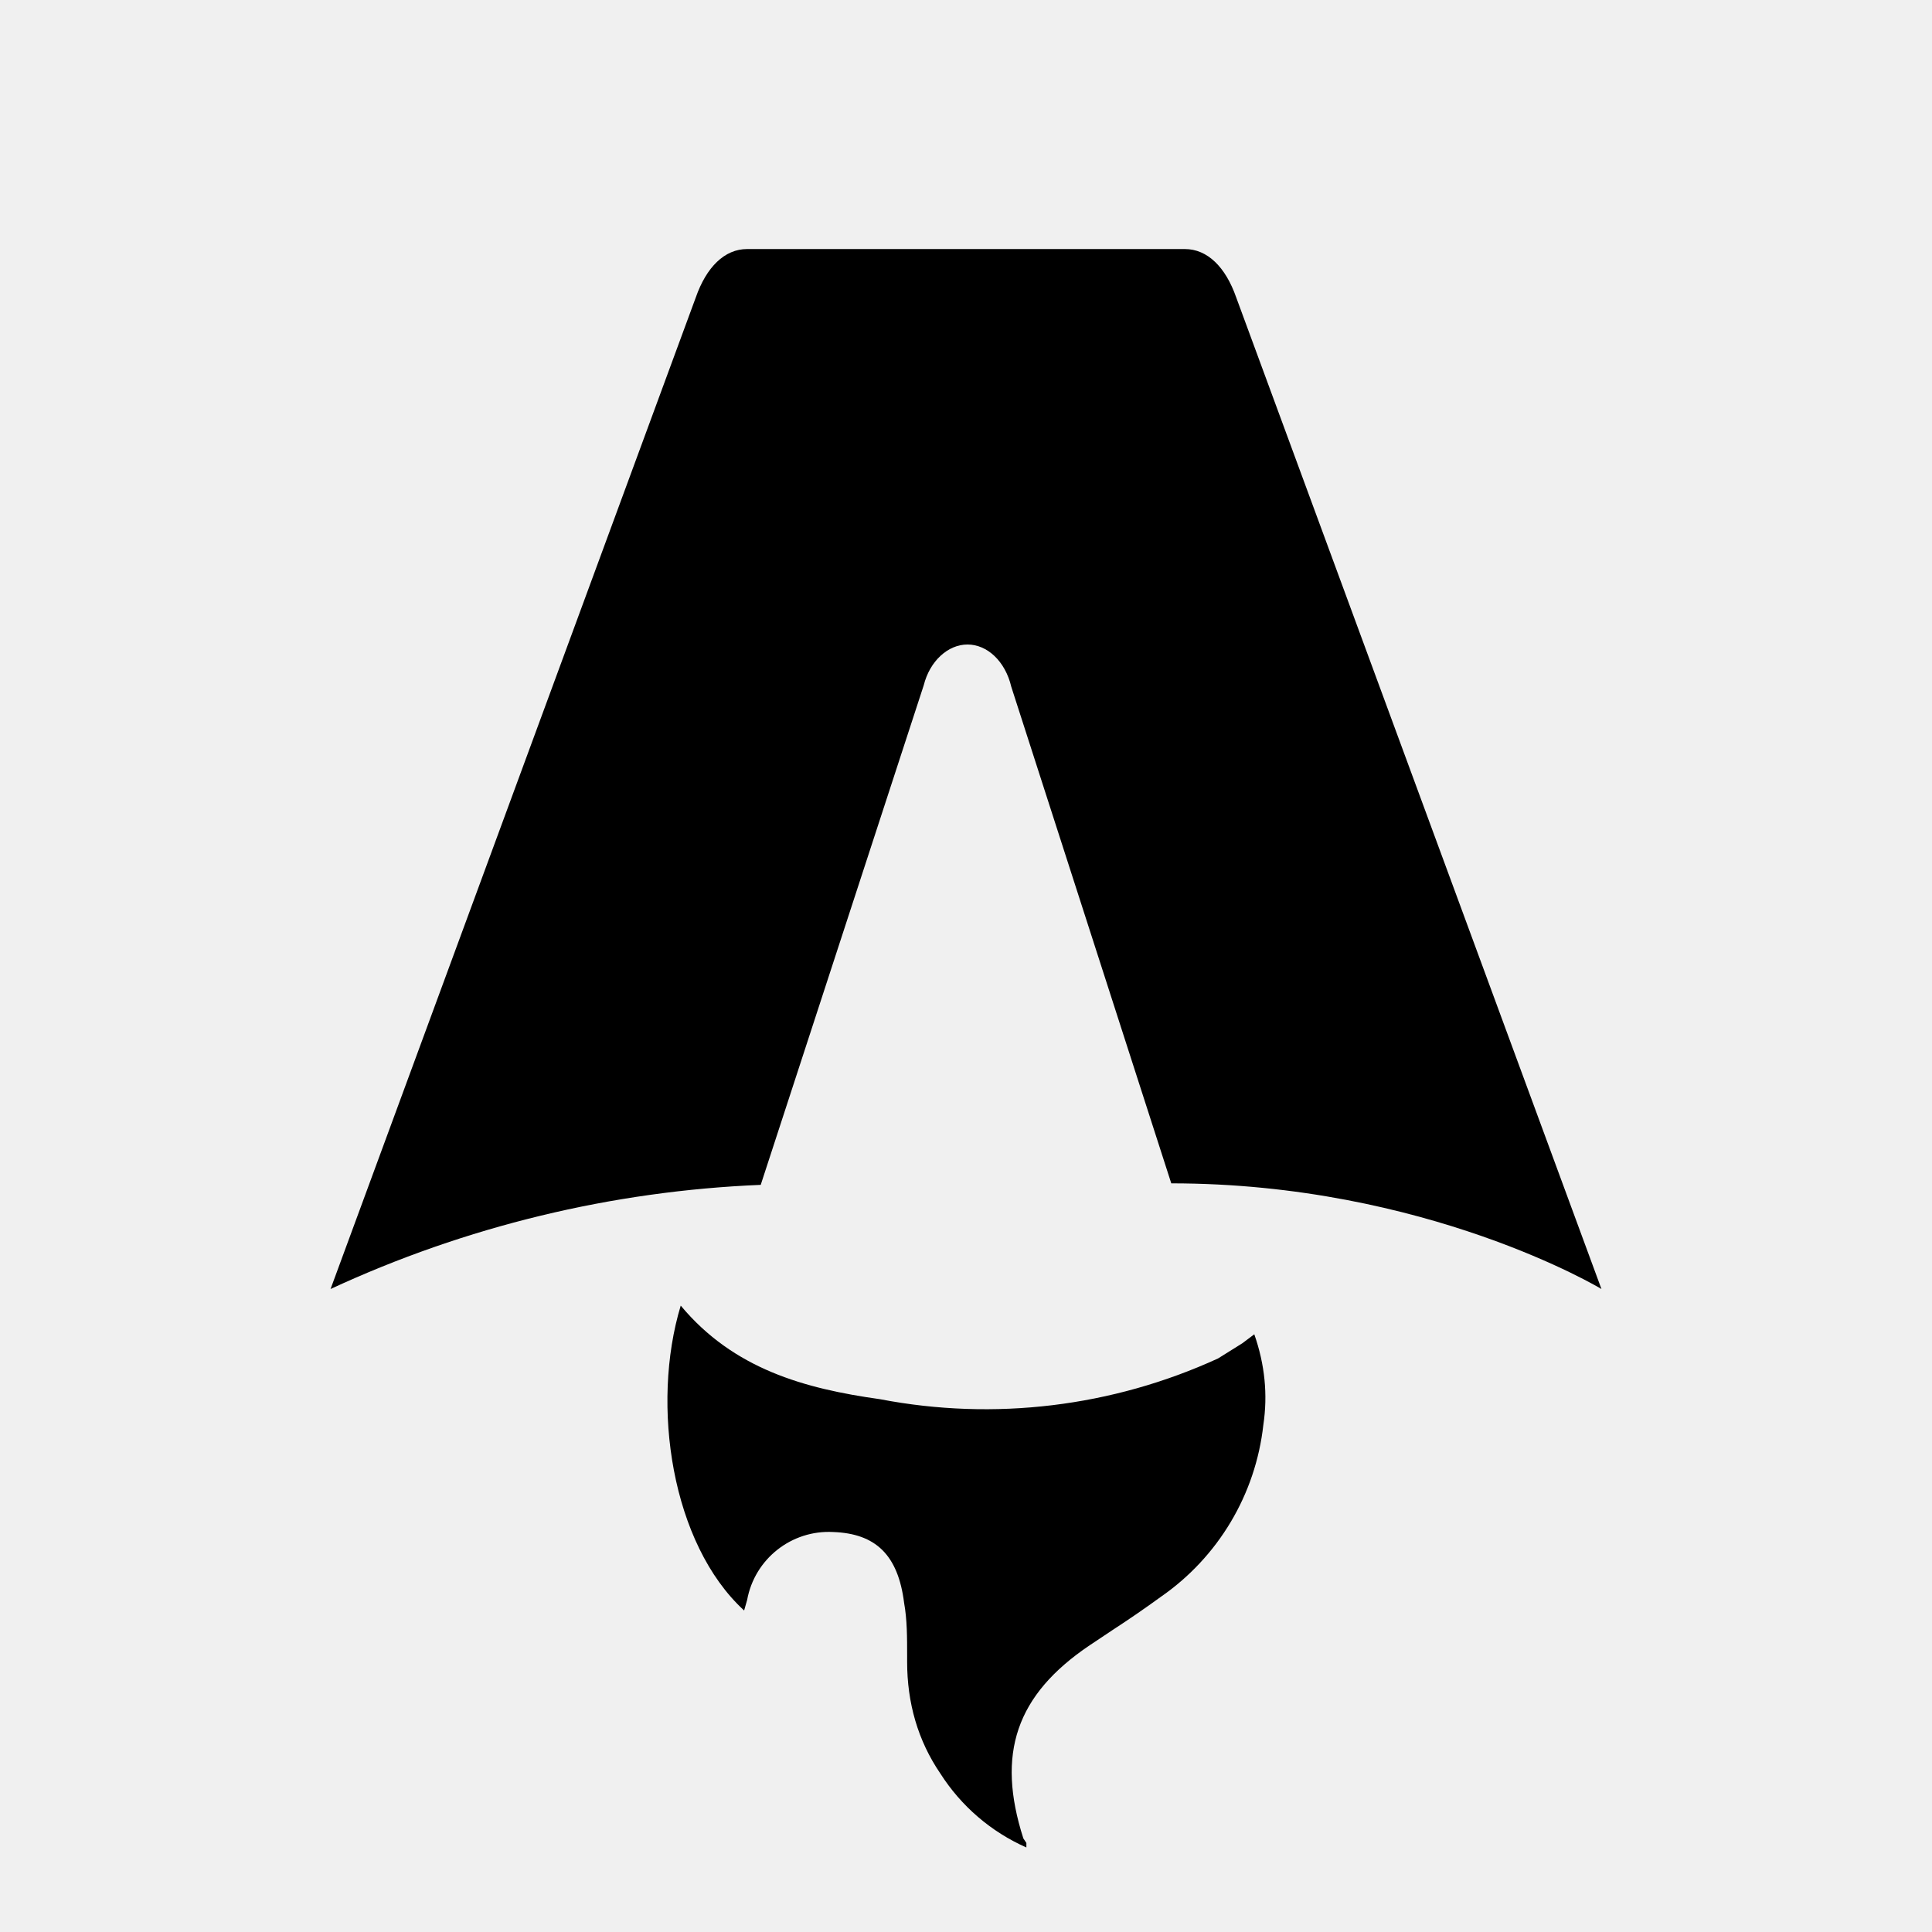
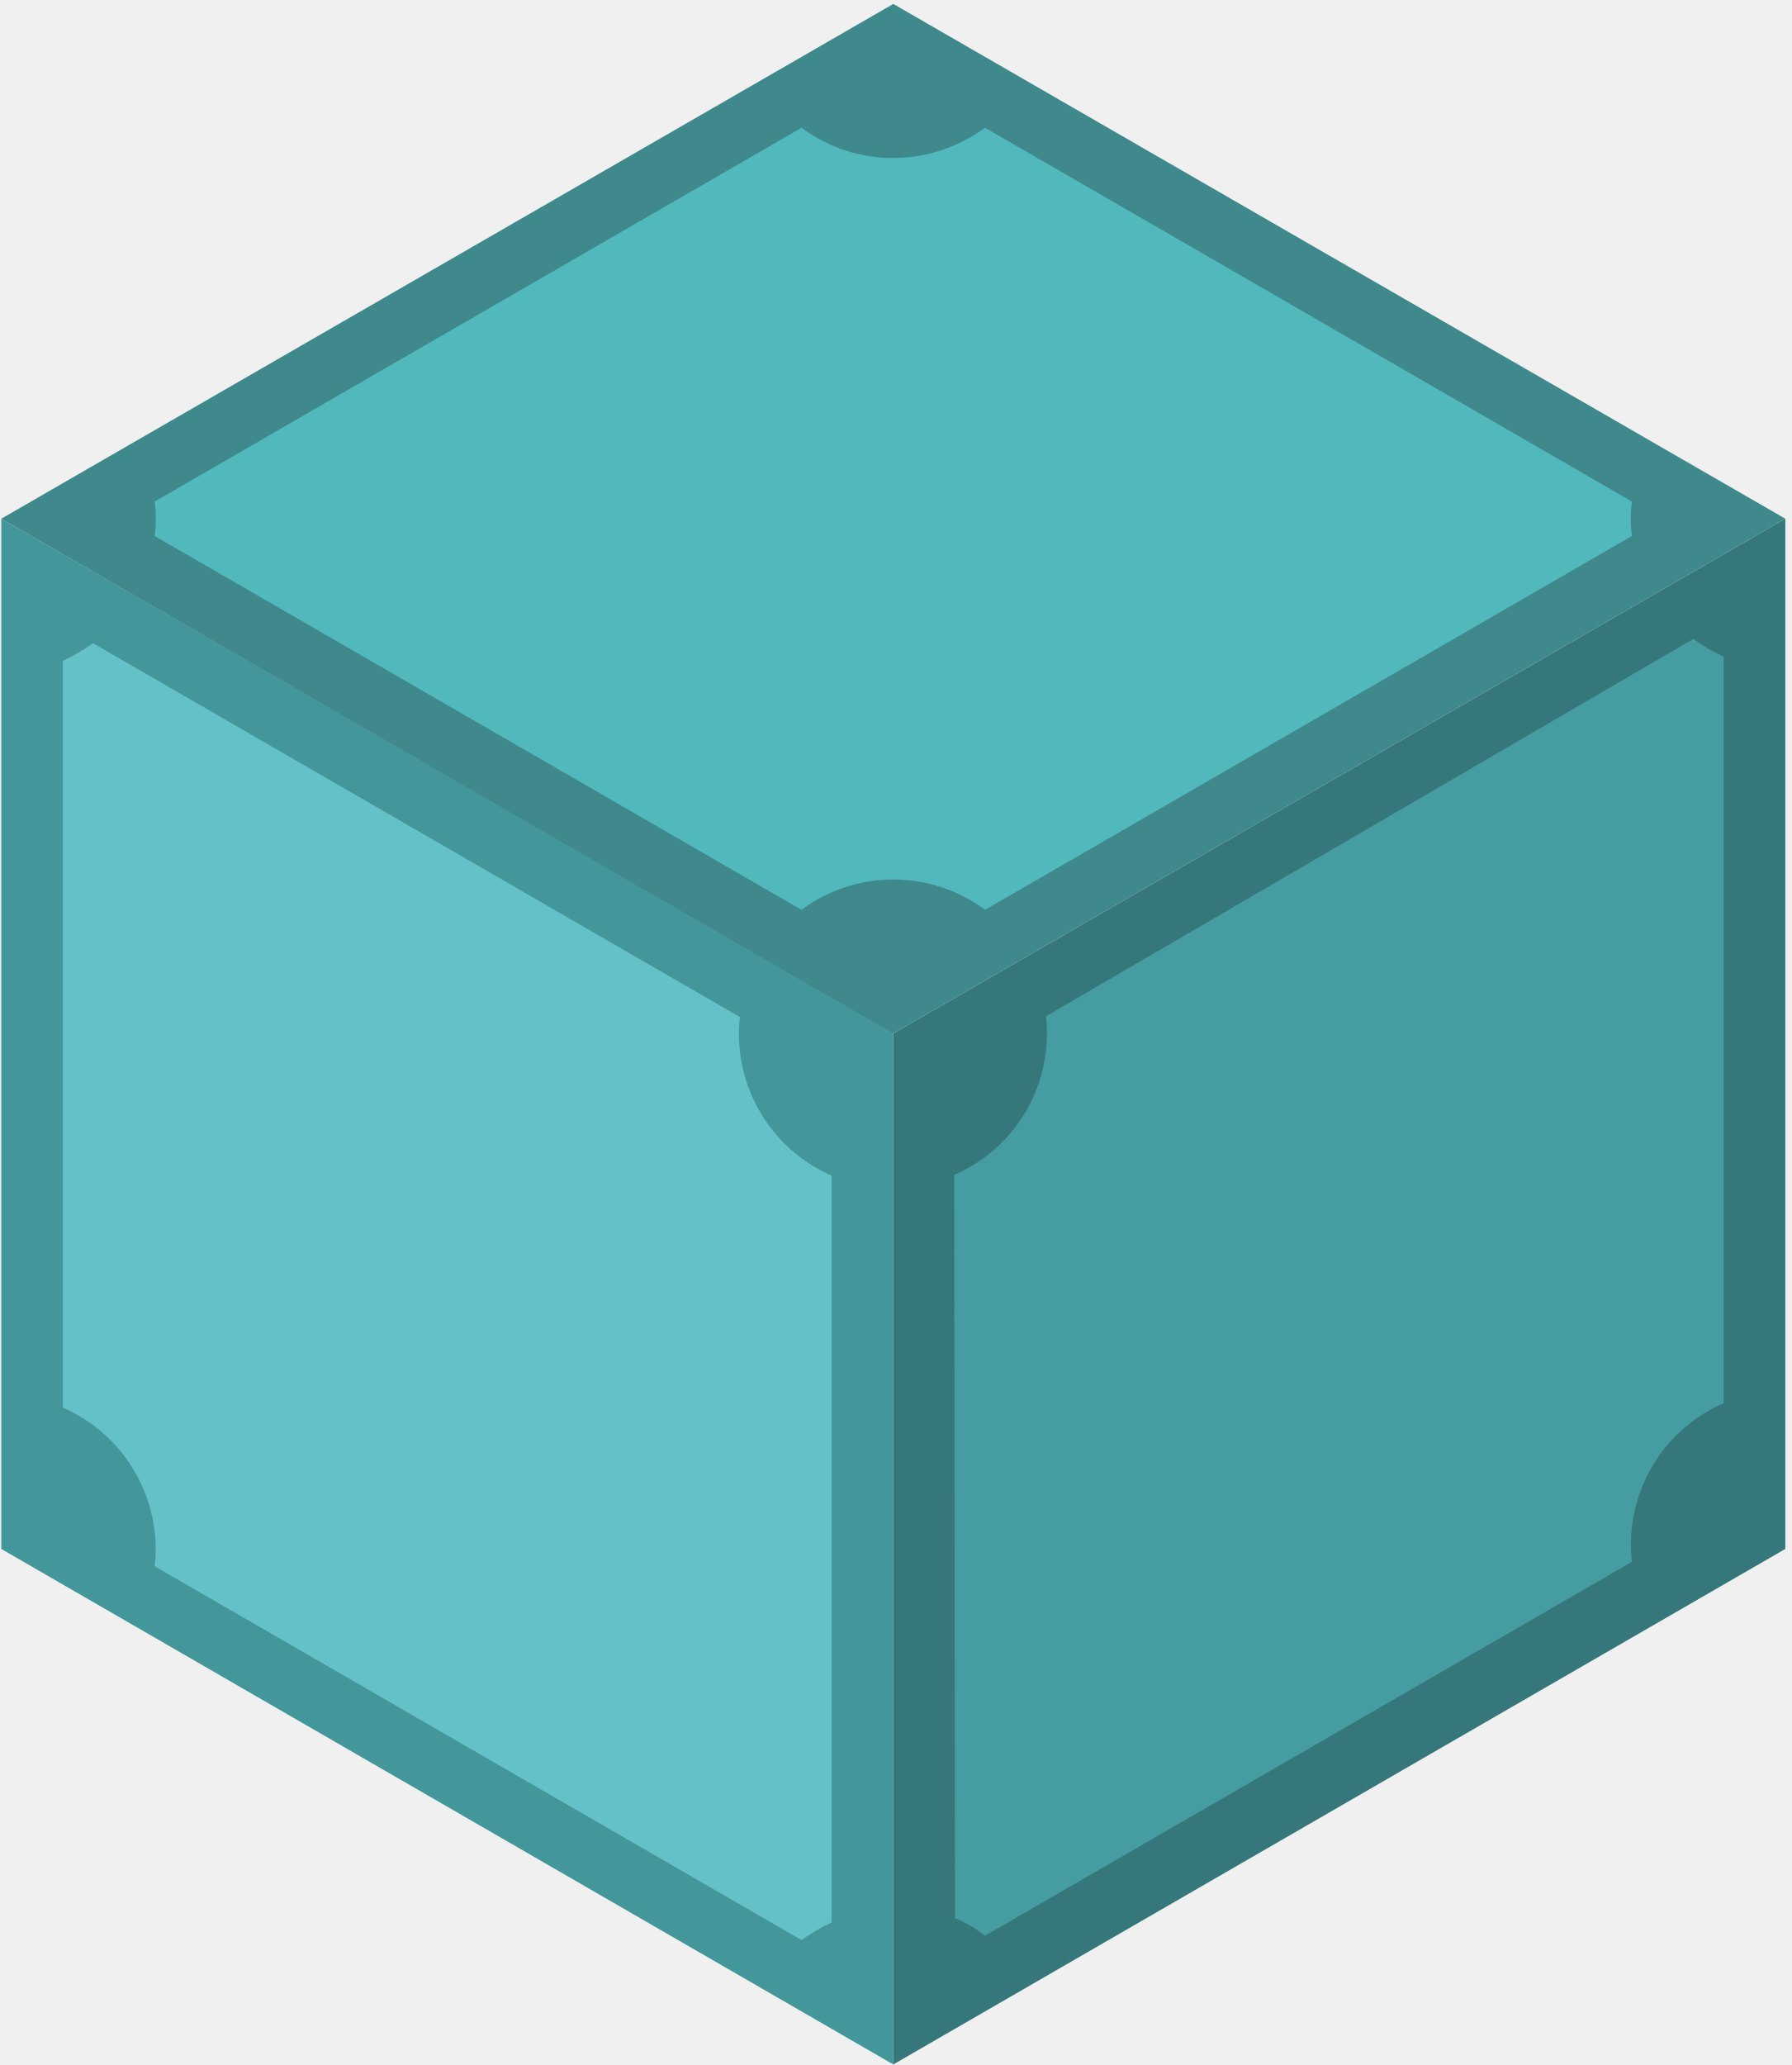
- <svg xmlns="http://www.w3.org/2000/svg" fill="none" viewBox="0 0 128 128">
-   <path d="M50.4 78.5a75.1 75.1 0 0 0-28.5 6.9l24.2-65.7c.7-2 1.9-3.2 3.4-3.2h29c1.5 0 2.7 1.2 3.4 3.2l24.2 65.7s-11.6-7-28.5-7L67 45.5c-.4-1.7-1.6-2.8-2.9-2.8-1.3 0-2.5 1.1-2.9 2.7L50.4 78.5Zm-1.1 28.2Zm-4.2-20.2c-2 6.6-.6 15.8 4.2 20.2a17.5 17.5 0 0 1 .2-.7 5.5 5.5 0 0 1 5.7-4.5c2.8.1 4.3 1.5 4.7 4.7.2 1.1.2 2.3.2 3.5v.4c0 2.7.7 5.2 2.2 7.4a13 13 0 0 0 5.7 4.9v-.3l-.2-.3c-1.8-5.6-.5-9.5 4.4-12.8l1.5-1a73 73 0 0 0 3.2-2.2 16 16 0 0 0 6.8-11.4c.3-2 .1-4-.6-6l-.8.6-1.6 1a37 37 0 0 1-22.4 2.7c-5-.7-9.7-2-13.2-6.2Z" />
-   <style>
-         path { fill: #000; }
-         @media (prefers-color-scheme: dark) {
-             path { fill: #FFF; }
-         }
-     </style>
+ <svg xmlns="http://www.w3.org/2000/svg" width="118" height="136" viewBox="0 0 118 136" fill="none">
+   <path d="M58.845 135.964L117.606 102.013V34.161L58.845 68.063V135.964Z" fill="#35777A" />
+   <path d="M58.845 135.964V67.997L0.085 34.161V102.013L58.845 135.964Z" fill="#43979B" />
+   <path d="M0.085 34.161L58.845 68.063L117.606 34.161L58.845 0.259L0.085 34.161Z" fill="#3F898D" />
+   <path d="M52.8 8.413L10.193 33.029C10.289 33.803 10.289 34.528 10.193 35.302L52.8 59.919C56.379 57.259 61.312 57.259 64.891 59.919L107.498 35.302C107.401 34.528 107.401 33.803 107.498 33.029L64.891 8.413C61.263 11.072 56.379 11.072 52.8 8.413Z" fill="#51B8BC" />
+   <path d="M111.56 42.073L68.905 66.931C69.388 71.38 66.97 75.588 62.859 77.377L62.908 126.32C63.585 126.611 64.262 126.997 64.891 127.481L107.498 102.865C107.014 98.415 109.433 94.208 113.543 92.418V43.233C112.866 42.943 112.189 42.556 111.56 42.073Z" fill="#459DA2" />
+   <path d="M6.13 42.363C5.501 42.798 4.873 43.185 4.147 43.524V92.709C8.258 94.498 10.676 98.754 10.193 103.155L52.8 127.771C53.429 127.336 54.057 126.949 54.783 126.611V77.426C50.672 75.636 48.254 71.381 48.737 66.98L6.13 42.363Z" fill="#64C1C8" />
</svg>
